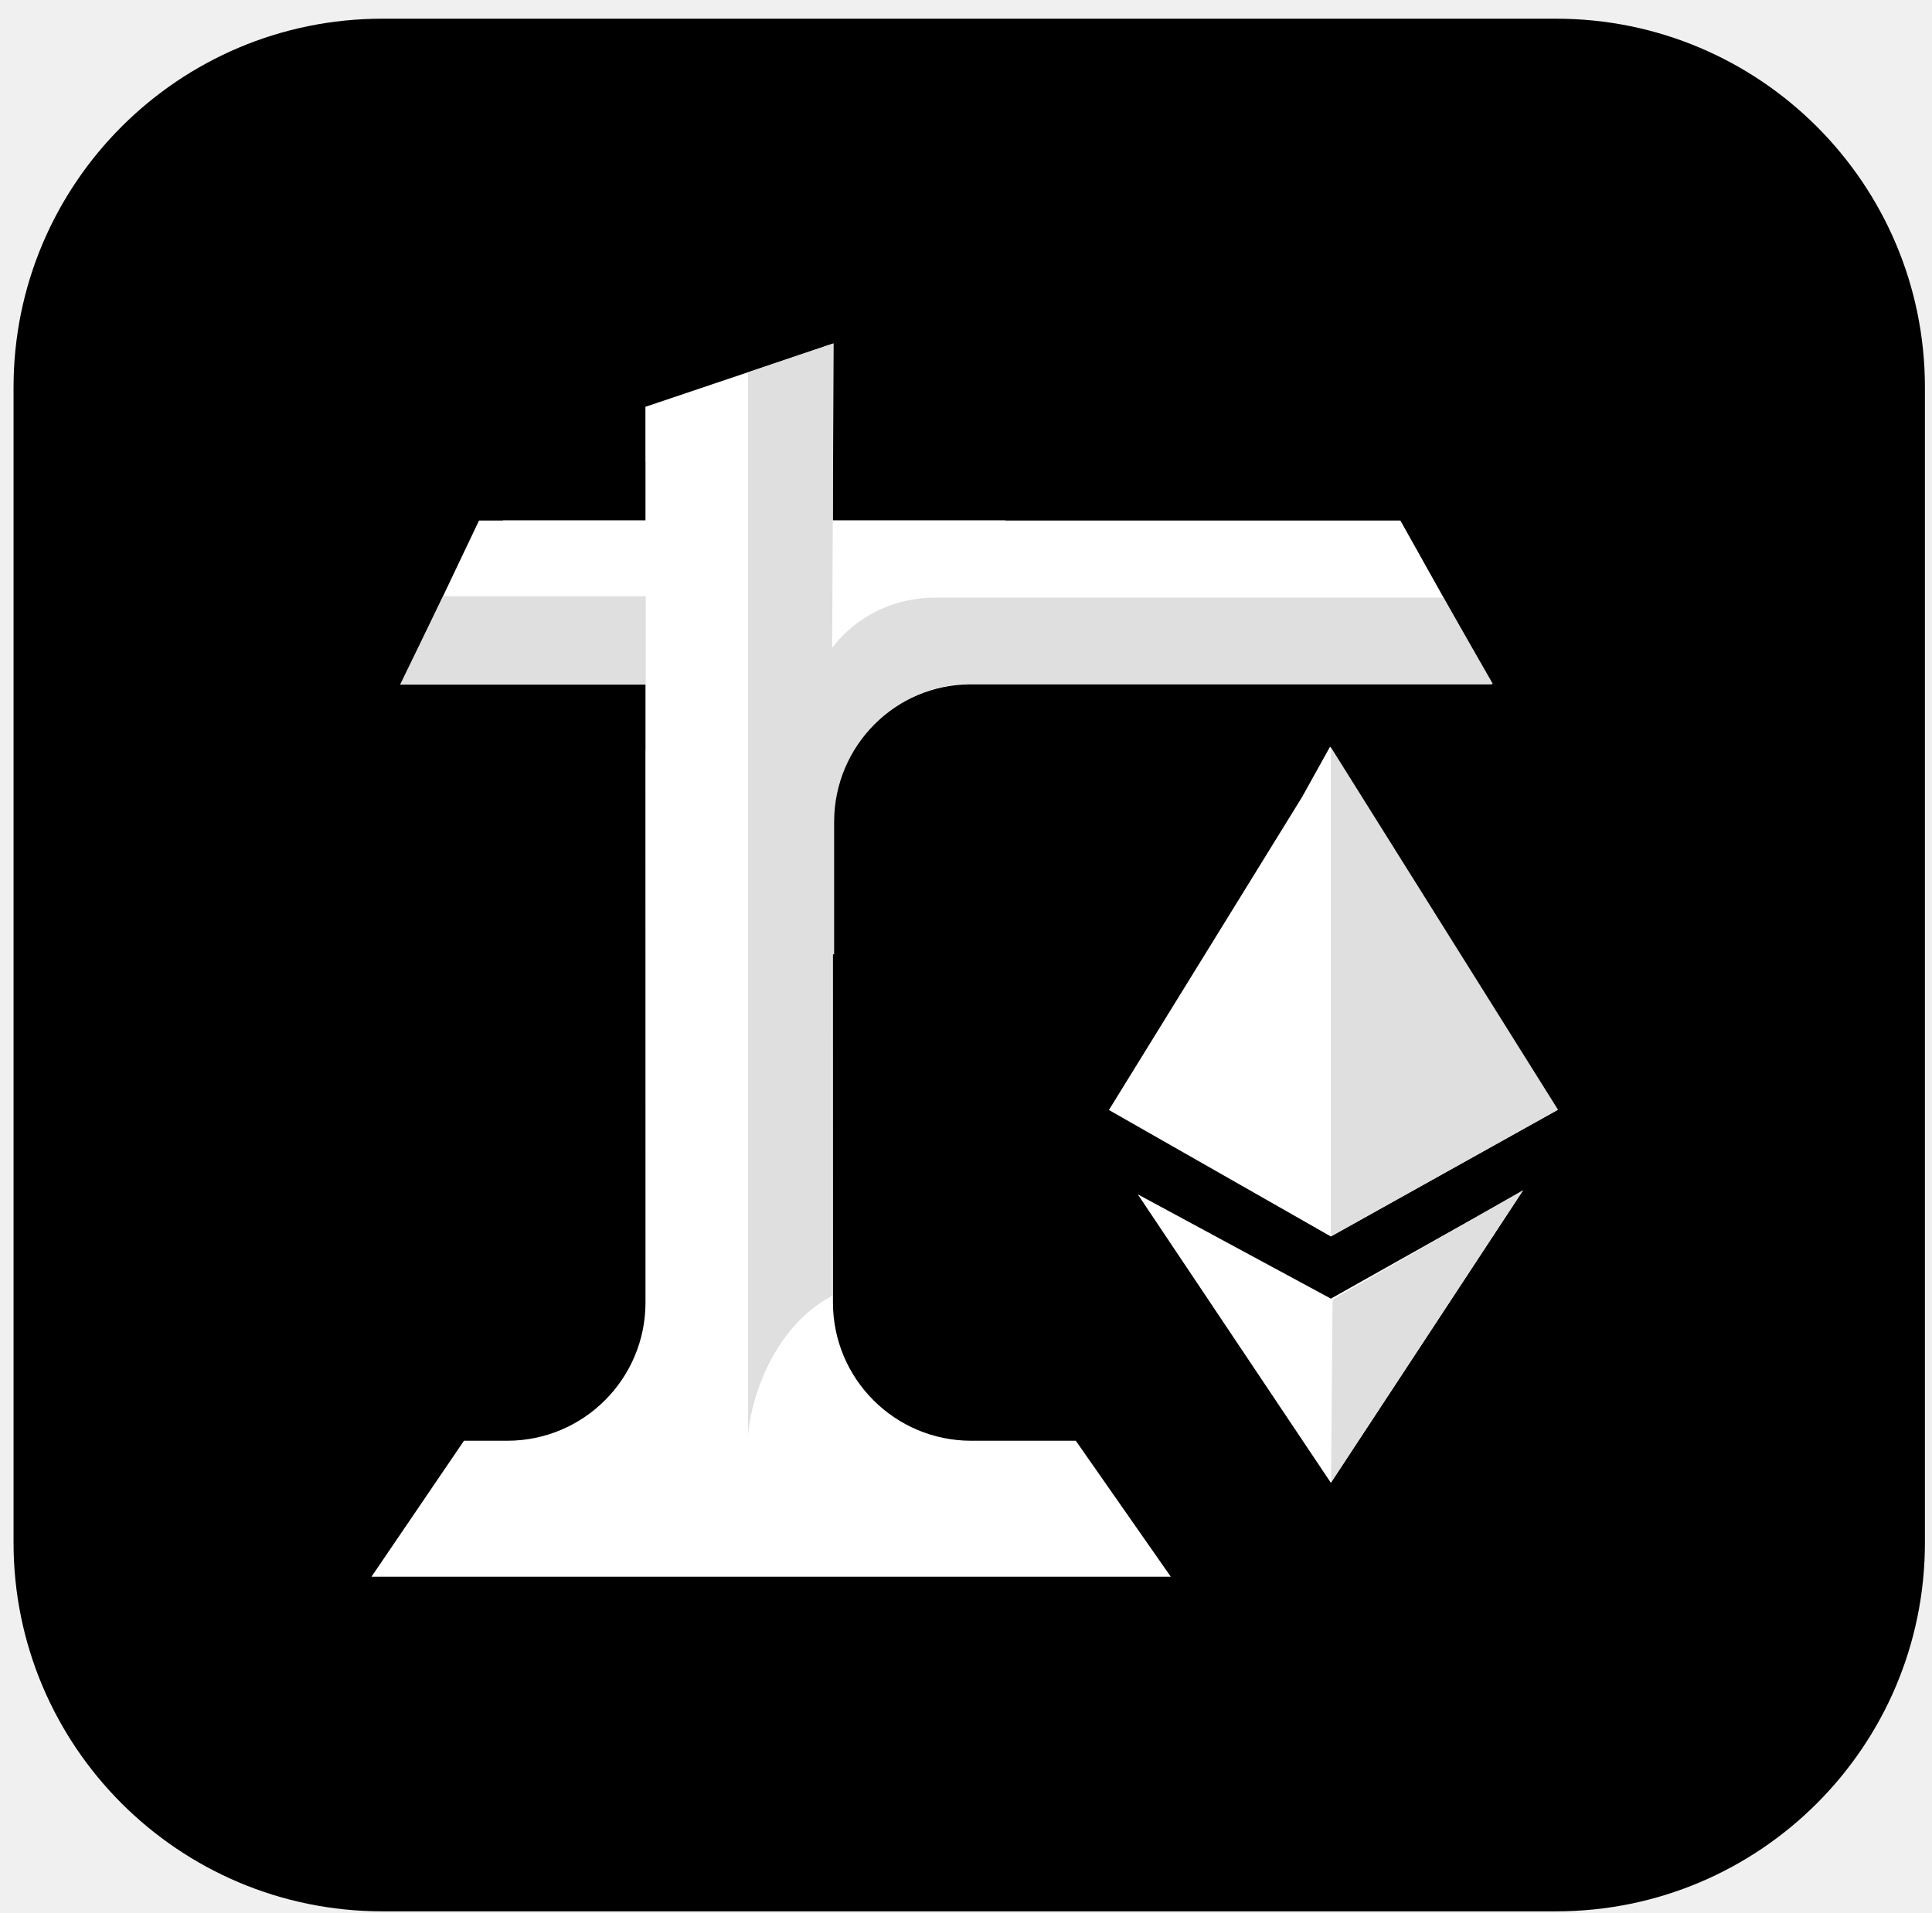
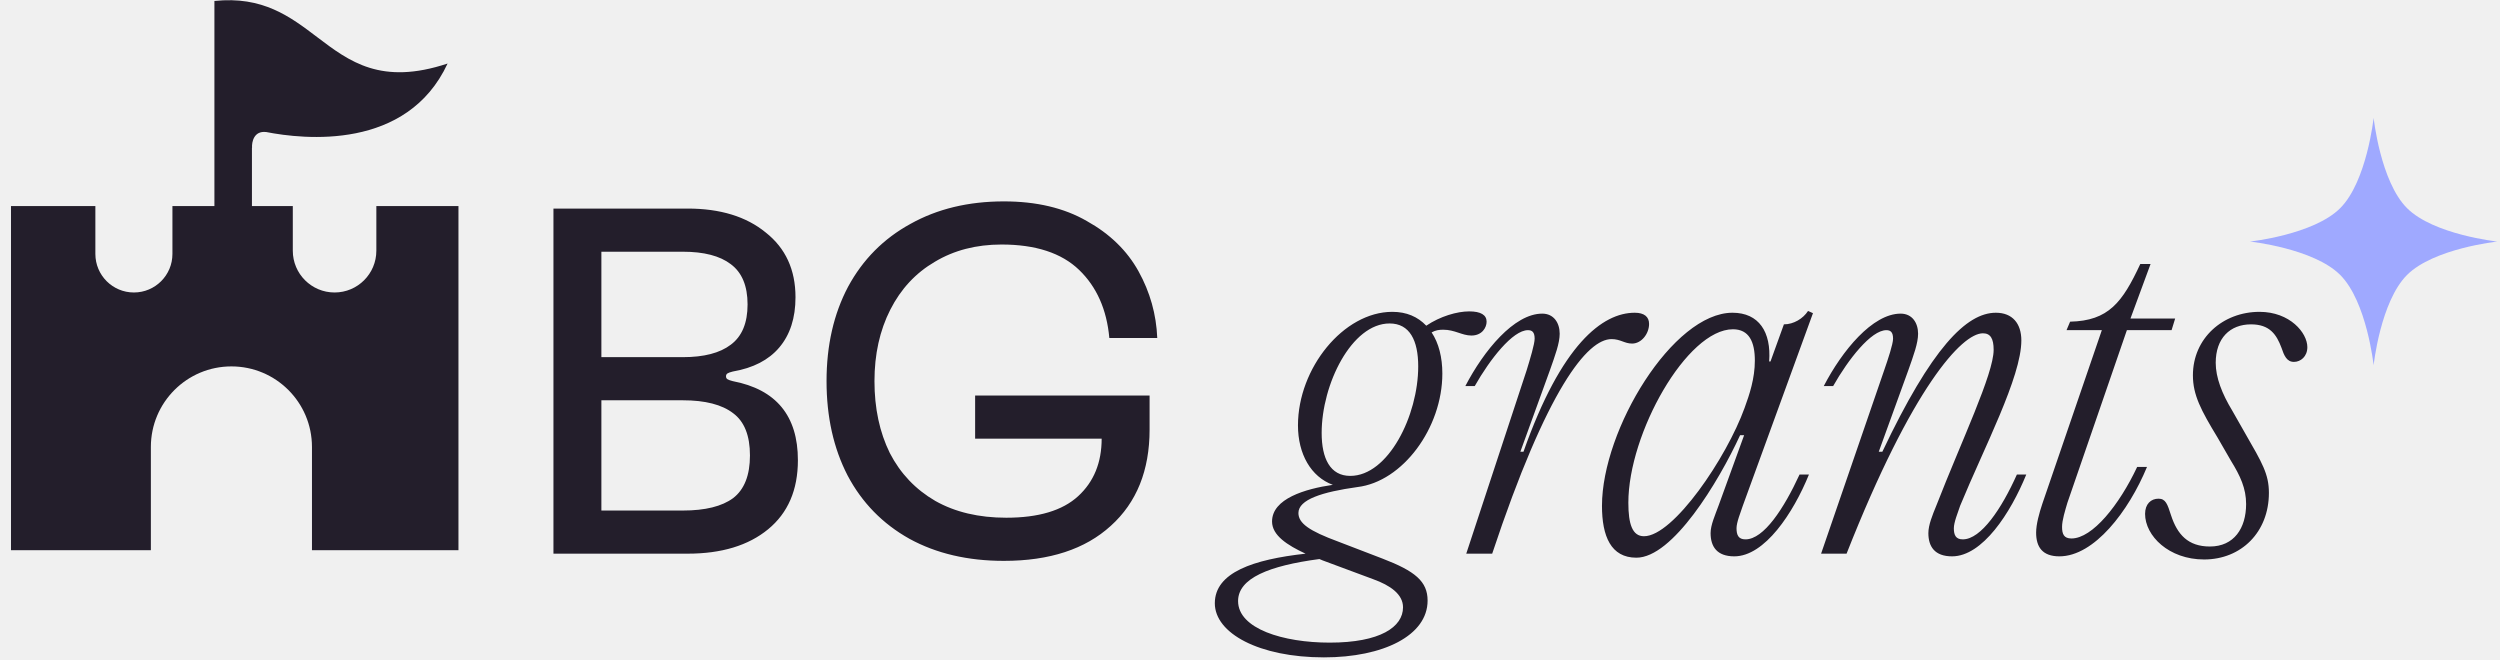
- <svg xmlns="http://www.w3.org/2000/svg" width="103" height="102" viewBox="0 0 103 102" fill="none">
-   <rect x="0.722" y="0.997" width="101.901" height="100.925" rx="19.661" fill="black" />
-   <path d="M69.415 42.505L70.912 39.812L72.544 42.505L83.024 59.191L70.953 65.936L59.119 59.191L69.415 42.505Z" fill="white" />
-   <path d="M70.953 69.25L60.658 63.688L70.953 79.072L81.184 63.498L70.953 69.25Z" fill="white" />
-   <path d="M70.953 65.926V41.853V39.85L83.063 59.178L70.953 65.926Z" fill="#DFDFDF" />
-   <path d="M70.962 79.05L71.041 69.297L81.206 63.463L70.962 79.05Z" fill="#DFDFDF" />
-   <path d="M34.409 21.693V24.613H34.413L34.412 27.747H26.809L26.809 27.757H25.538L21.384 36.491H34.413V39.972H34.409L34.413 69.455C34.413 73.527 31.113 76.828 27.041 76.828H24.735L19.806 84.077H62.417L57.354 76.828H51.779C47.708 76.828 44.407 73.527 44.407 69.455L44.402 43.665C44.507 39.708 47.73 36.527 51.705 36.491H79.548L74.658 27.757H53.602L53.602 27.747L44.399 27.747L44.399 24.613H44.402V18.325L34.409 21.693Z" fill="white" />
-   <path d="M39.882 19.852V76.55C39.973 74.964 41.047 70.855 44.365 69.103V50.867L44.47 50.9V43.831C44.47 39.759 47.771 36.458 51.843 36.458H79.581L76.951 31.866H49.908C46.129 31.866 44.365 34.556 44.365 34.556L44.444 18.307L39.882 19.852Z" fill="#DFDFDF" />
-   <path d="M23.622 31.793L21.329 36.508H34.425V31.793H23.622Z" fill="#DFDFDF" />
+ <svg xmlns="http://www.w3.org/2000/svg" width="182" height="48" viewBox="0 0 182 48" fill="none">
+   <path d="M40.291 15.184H50.061C52.434 15.184 54.33 15.766 55.749 16.929C57.191 18.069 57.912 19.639 57.912 21.64C57.912 23.151 57.517 24.373 56.726 25.303C55.958 26.21 54.83 26.792 53.341 27.048C53.155 27.094 53.027 27.141 52.957 27.187C52.888 27.234 52.853 27.304 52.853 27.397C52.853 27.49 52.888 27.56 52.957 27.606C53.027 27.653 53.155 27.699 53.341 27.746C56.505 28.351 58.087 30.27 58.087 33.503C58.087 35.666 57.365 37.341 55.923 38.528C54.481 39.714 52.527 40.307 50.061 40.307H40.291V15.184ZM49.712 26.001C51.248 26.001 52.411 25.699 53.202 25.094C54.016 24.489 54.423 23.512 54.423 22.163C54.423 20.814 54.016 19.837 53.202 19.232C52.411 18.627 51.248 18.325 49.712 18.325H43.781V26.001H49.712ZM49.712 37.167C51.341 37.167 52.562 36.864 53.376 36.26C54.19 35.632 54.597 34.596 54.597 33.154C54.597 31.712 54.19 30.688 53.376 30.084C52.562 29.456 51.341 29.141 49.712 29.141H43.781V37.167H49.712ZM60.172 27.746C60.172 25.14 60.695 22.849 61.742 20.872C62.812 18.895 64.324 17.371 66.278 16.301C68.232 15.207 70.5 14.661 73.082 14.661C75.455 14.661 77.467 15.138 79.119 16.091C80.794 17.022 82.05 18.243 82.887 19.755C83.725 21.267 84.178 22.884 84.248 24.605H80.759C80.573 22.535 79.84 20.884 78.561 19.651C77.281 18.418 75.397 17.801 72.908 17.801C71.07 17.801 69.454 18.22 68.058 19.057C66.662 19.872 65.58 21.035 64.813 22.547C64.045 24.059 63.661 25.792 63.661 27.746C63.661 29.723 64.034 31.468 64.778 32.98C65.546 34.468 66.65 35.632 68.093 36.469C69.535 37.283 71.256 37.69 73.257 37.69C75.606 37.69 77.351 37.167 78.491 36.12C79.631 35.073 80.201 33.678 80.201 31.933H70.989V28.793H83.69V31.27C83.69 34.247 82.748 36.585 80.864 38.283C79.002 39.981 76.409 40.831 73.082 40.831C70.454 40.831 68.162 40.295 66.209 39.225C64.254 38.132 62.754 36.597 61.707 34.62C60.684 32.642 60.172 30.351 60.172 27.746ZM106.956 22.669C107.802 22.669 108.225 22.93 108.225 23.418C108.225 23.841 107.899 24.427 107.118 24.427C106.435 24.427 105.914 24.003 105.068 24.003C104.775 24.003 104.515 24.036 104.222 24.199C104.743 24.98 105.003 26.021 105.003 27.193C105.003 31.163 102.107 35.068 98.82 35.458C96.249 35.816 94.525 36.37 94.525 37.346C94.525 38.094 95.306 38.648 97.421 39.428L100.643 40.665C103.018 41.576 103.929 42.325 103.929 43.724C103.929 46.262 100.708 47.857 96.38 47.857C91.661 47.857 88.439 46.1 88.439 43.919C88.439 41.674 91.238 40.73 95.045 40.307C93.711 39.689 92.605 38.973 92.605 37.964C92.605 36.304 95.013 35.589 97.03 35.296C95.436 34.71 94.492 33.05 94.492 30.968C94.492 26.802 97.811 22.702 101.359 22.702C102.4 22.702 103.213 23.06 103.832 23.711C104.841 23.027 106.077 22.669 106.956 22.669ZM98.3 34.645C101.066 34.645 103.246 30.252 103.246 26.672C103.246 24.785 102.628 23.548 101.163 23.548C98.397 23.548 96.217 27.974 96.217 31.521C96.217 33.376 96.835 34.645 98.3 34.645ZM99.959 42.162L96.282 40.795L96.054 40.698C92.377 41.186 90.132 42.097 90.132 43.757C90.132 45.774 93.418 46.783 96.803 46.783C100.48 46.783 102.14 45.644 102.14 44.212C102.14 43.269 101.228 42.618 99.959 42.162ZM108.631 40.307H106.743L111.137 26.965C111.397 26.119 111.722 25.045 111.722 24.654C111.722 24.166 111.527 24.036 111.234 24.036C110.128 24.036 108.468 26.151 107.362 28.104H106.678C108.013 25.533 110.225 22.832 112.276 22.832C113.122 22.832 113.545 23.515 113.545 24.296C113.545 24.98 113.219 25.858 112.829 26.965L110.681 32.888H110.909C113.675 25.045 116.669 22.767 119.012 22.767C119.695 22.767 120.053 23.06 120.053 23.58C120.053 24.296 119.5 25.012 118.817 25.012C118.263 25.012 117.971 24.687 117.32 24.687C115.562 24.687 112.634 28.267 108.631 40.307ZM127.07 39.266C128.404 39.266 129.868 37.02 131.007 34.547H131.691C130.552 37.346 128.469 40.502 126.256 40.502C124.987 40.502 124.531 39.786 124.531 38.81C124.531 38.224 124.857 37.508 125.117 36.793L126.972 31.683H126.679C125.085 35.133 121.765 40.6 119.129 40.6C117.274 40.6 116.624 39.038 116.624 36.825C116.624 31.26 121.798 22.767 126.126 22.767C128.046 22.767 128.957 24.166 128.794 26.314H128.892L129.868 23.613C130.584 23.613 131.268 23.19 131.626 22.637L131.984 22.799L126.874 36.825C126.712 37.313 126.419 38.029 126.419 38.452C126.419 38.94 126.549 39.266 127.07 39.266ZM119.683 39.038C121.83 39.038 125.703 33.311 127.005 29.698C127.363 28.722 127.753 27.551 127.753 26.249C127.753 24.882 127.33 23.971 126.158 23.971C122.807 23.971 118.544 31.553 118.544 36.597C118.544 38.159 118.836 39.038 119.683 39.038ZM134.43 40.307H132.575L137.164 26.965C137.457 26.119 137.815 25.045 137.815 24.654C137.815 24.166 137.619 24.036 137.327 24.036C136.22 24.036 134.56 26.151 133.454 28.104H132.771C134.105 25.533 136.318 22.832 138.368 22.832C139.214 22.832 139.637 23.515 139.637 24.296C139.637 24.98 139.312 25.858 138.921 26.965L136.773 32.888H137.034C140.613 25.338 143.152 22.767 145.299 22.767C146.503 22.767 147.154 23.548 147.154 24.785C147.154 27.453 144.421 32.627 142.696 36.825C142.533 37.313 142.24 38.029 142.24 38.452C142.24 38.94 142.371 39.266 142.891 39.266C144.225 39.266 145.722 37.02 146.829 34.547H147.512C146.373 37.346 144.323 40.502 142.11 40.502C140.841 40.502 140.385 39.786 140.385 38.81C140.385 38.224 140.678 37.508 140.971 36.793C142.794 32.106 145.137 27.225 145.137 25.468C145.137 24.654 144.909 24.264 144.356 24.264C142.826 24.264 139.214 28.169 134.43 40.307ZM154.837 24.036L150.508 36.597C150.346 37.151 150.118 37.867 150.118 38.355C150.118 38.875 150.248 39.201 150.801 39.201C152.331 39.201 154.283 36.76 155.585 33.994H156.301C154.967 37.216 152.461 40.502 149.923 40.502C148.686 40.502 148.23 39.819 148.23 38.778C148.23 38.159 148.458 37.346 148.686 36.662L153.014 24.036H150.443L150.704 23.418C153.502 23.353 154.511 22.018 155.813 19.22H156.561L155.097 23.19H158.351L158.091 24.036H154.837ZM160.458 40.73C157.887 40.73 156.162 39.005 156.162 37.411C156.162 36.695 156.585 36.304 157.138 36.304C157.659 36.304 157.789 36.695 158.05 37.508C158.505 38.908 159.286 39.786 160.881 39.786C162.638 39.786 163.517 38.452 163.517 36.695C163.517 35.556 163.094 34.645 162.41 33.538L161.434 31.846C160.23 29.861 159.644 28.755 159.644 27.323C159.644 24.622 161.824 22.702 164.493 22.702C166.706 22.702 167.975 24.231 167.975 25.273C167.975 25.956 167.487 26.346 166.999 26.346C166.478 26.346 166.283 25.891 166.087 25.305C165.73 24.361 165.241 23.613 163.875 23.613C162.345 23.613 161.304 24.622 161.304 26.412C161.304 27.485 161.759 28.657 162.508 29.894L163.452 31.553C164.688 33.701 165.176 34.515 165.176 35.881C165.176 38.745 163.159 40.73 160.458 40.73Z" fill="#231E2B" />
+   <path d="M10.983 40.053H0.8L0.8 15.002H6.943V18.488C6.943 20.037 8.199 21.293 9.748 21.293C11.297 21.293 12.553 20.037 12.553 18.488V15.002H21.316V18.252C21.316 19.932 22.677 21.293 24.357 21.293C26.036 21.293 27.398 19.932 27.398 18.252V15.002H33.376L33.376 40.053H22.711L22.711 32.538C22.711 29.299 20.086 26.674 16.847 26.674C13.608 26.674 10.983 29.299 10.983 32.538L10.983 40.053Z" fill="#231E2B" />
+   <path fill-rule="evenodd" clip-rule="evenodd" d="M15.609 17.148L15.609 0.071C19.131 -0.301 21.126 1.213 23.085 2.699C25.44 4.485 27.744 6.233 32.584 4.625C29.636 10.972 22.122 10.152 19.37 9.61C19.37 9.611 19.369 9.612 19.369 9.612C18.485 9.51 18.321 10.335 18.349 10.76L18.341 10.763V17.148H15.609Z" fill="#231E2B" />
+   <path d="M172.8 8.581C172.8 8.581 173.297 13.218 175.232 15.153C177.167 17.088 181.804 17.585 181.804 17.585C181.804 17.585 177.167 18.082 175.232 20.017C173.297 21.952 172.8 26.589 172.8 26.589C172.8 26.589 172.303 21.952 170.368 20.017C168.433 18.082 163.796 17.585 163.796 17.585C163.796 17.585 168.433 17.088 170.368 15.153C172.303 13.218 172.8 8.581 172.8 8.581Z" fill="#9FA9FF" />
</svg>
